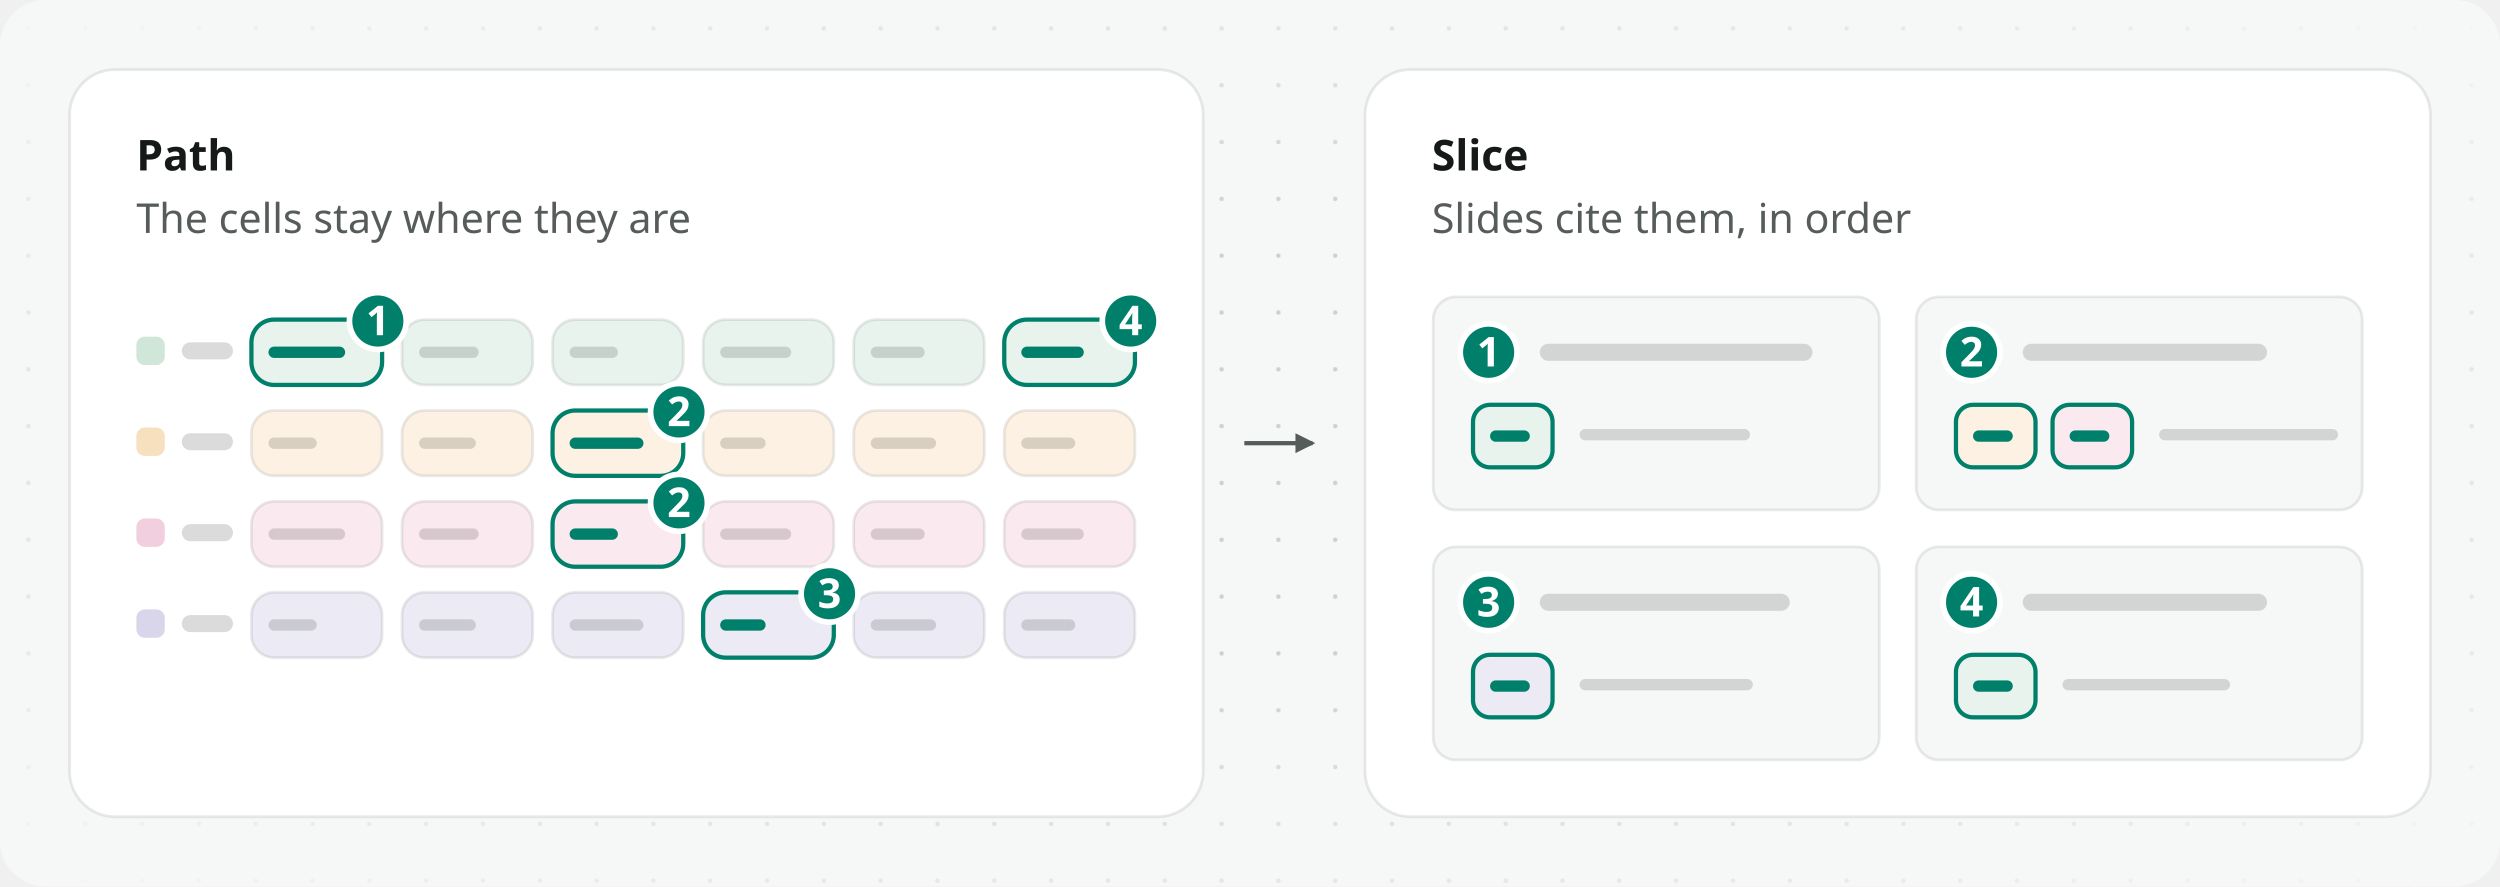
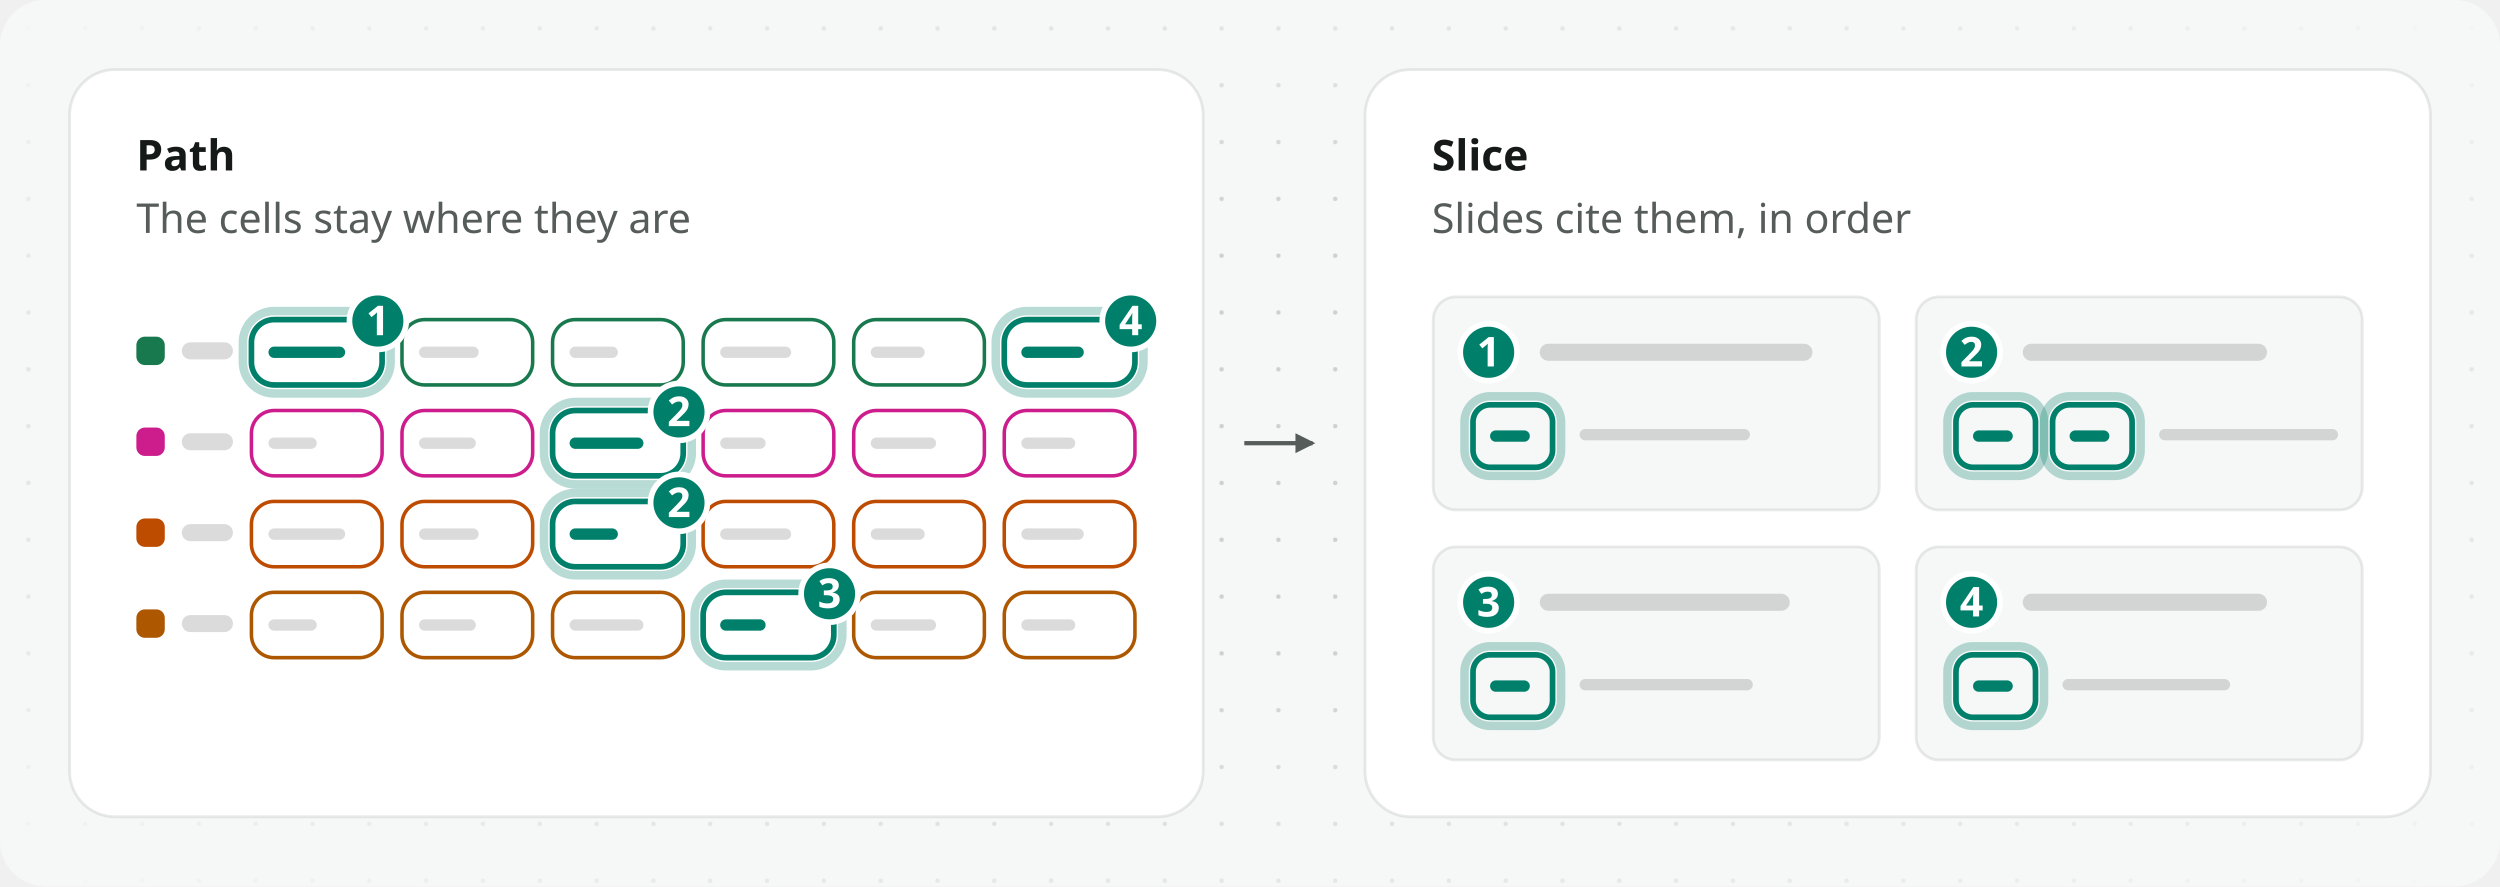
<svg xmlns="http://www.w3.org/2000/svg" viewBox="0 0 880 312" font-family="'Ubuntu Sans', system-ui, sans-serif">
  <style>
    .plate { fill: #f6f8f7; }
    .dot { fill: #151a18; fill-opacity: 0.17; }
    .card { fill: #ffffff; stroke: #151a18; stroke-opacity: 0.09; }
    .well { fill: #f6f8f7; stroke: #151a18; stroke-opacity: 0.09; }
    .well-focus { stroke: #00806a; stroke-opacity: 1; stroke-width: 1.5; }
    .title { font-size: 15px; font-weight: 600; fill: #151a18; }
    .label { font-size: 14.5px; fill: #565c5a; }
    .label-teal { font-size: 14.5px; font-weight: 600; fill: #00806a; }
    .strong { font-size: 14.5px; font-weight: 600; fill: #151a18; }
    .code { font-family: 'Ubuntu Sans Mono', ui-monospace, SFMono-Regular, Menlo, Consolas, monospace; font-size: 14.5px; fill: #565c5a; }
    .code-strong { font-family: 'Ubuntu Sans Mono', ui-monospace, SFMono-Regular, Menlo, Consolas, monospace; font-size: 14.5px; font-weight: 600; fill: #151a18; }
    .num { font-size: 14.5px; font-weight: 600; fill: #ffffff; }
    .axis { stroke: #151a18; stroke-opacity: 0.09; }
    .line { stroke: #565c5a; stroke-width: 1.25; }
    .flow { stroke: #565c5a; stroke-width: 1.5; fill: none; }
    .flow-head { fill: #565c5a; }
    .trace { stroke: #00806a; stroke-width: 1.5; fill: none; }
    .trace-head { fill: #00806a; }
    .zoom { stroke: #00806a; stroke-width: 1; stroke-opacity: 0.55; fill: none; }
    .skel { fill: #151a18; fill-opacity: 0.16; }
    .skel-teal { fill: #00806a; }
-     .cell { stroke: #151a18; stroke-opacity: 0.09; }
-     .cell-focus { stroke: #00806a; stroke-opacity: 1; stroke-width: 1.5; }
+     .cell, .cell-focus, .cell-focus-dash { fill: none; stroke-width: 1.25; }
    .hit { fill: #00806a; }
    .tick { fill: #565c5a; }
    .miss { fill: #151a18; fill-opacity: 0.16; }
    .badge { fill: #00806a; stroke: #ffffff; stroke-width: 2; }
    .faded { opacity: 0.4; }
-     .lane-c { fill: #e8f3ed; } .sq-c { fill: #cfe6d9; }
-     .lane-f { fill: #fdf1e3; } .sq-f { fill: #f6e0bd; }
-     .lane-b { fill: #fbe9f0; } .sq-b { fill: #f2cfdf; }
-     .lane-s { fill: #ecebf5; } .sq-s { fill: #d9d6ec; }
+     .lane-c { stroke: #18794e; } .sq-c { fill: #18794e; }
+     .lane-f { stroke: #cd1d8d; } .sq-f { fill: #cd1d8d; }
+     .lane-b { stroke: #bd4b00; } .sq-b { fill: #bd4b00; }
+     .lane-s { stroke: #ad5700; } .sq-s { fill: #ad5700; }
+     .cell-focus, .cell-focus-dash { stroke: #00806a; stroke-width: 2; }
+     .halo { fill: none; stroke: #00806a; stroke-opacity: 0.28; stroke-width: 3; }
  </style>
  <defs>
    <pattern id="grid" width="20" height="20" patternUnits="userSpaceOnUse">
      <circle class="dot" cx="10" cy="10" r="0.8" />
    </pattern>
    <radialGradient id="fade" cx="50%" cy="50%" r="70%">
      <stop offset="0.35" stop-color="#fff" />
      <stop offset="1" stop-color="#000" />
    </radialGradient>
    <mask id="fadeMask">
      <rect width="880" height="312" fill="url(#fade)" />
    </mask>
    <marker id="headMuted" markerWidth="8" markerHeight="8" refX="6" refY="4" orient="auto" markerUnits="userSpaceOnUse">
      <path class="flow-head" d="M0,0.5 L7,4 L0,7.5 Z" />
    </marker>
    <marker id="headTeal" markerWidth="8" markerHeight="8" refX="6" refY="4" orient="auto" markerUnits="userSpaceOnUse">
      <path class="trace-head" d="M0,0.5 L7,4 L0,7.5 Z" />
    </marker>
  </defs>
  <rect class="plate" width="880" height="312" rx="16" />
  <rect width="880" height="312" rx="16" fill="url(#grid)" mask="url(#fadeMask)" />
  <rect class="card" x="24.5" y="24.5" width="399" height="263" rx="16" />
  <text class="title" x="48" y="60">Path</text>
  <text class="label" x="48" y="82">The cells stay where they are</text>
  <rect class="sq-c" x="48" y="118.5" width="10" height="10" rx="3" />
  <rect class="skel" x="64" y="120.5" width="18" height="6" rx="3" />
+   <rect class="halo" x="85.5" y="109.5" width="52" height="29" rx="11" />
  <rect class="lane-c cell-focus" x="88.5" y="112.5" width="46" height="23" rx="8" />
  <rect class="skel-teal" x="94.5" y="122" width="27" height="4" rx="2" />
  <rect class="lane-c cell" x="141.5" y="112.5" width="46" height="23" rx="8" />
  <rect class="skel" x="147.5" y="122" width="21" height="4" rx="2" />
  <rect class="lane-c cell" x="194.5" y="112.5" width="46" height="23" rx="8" />
  <rect class="skel" x="200.5" y="122" width="17" height="4" rx="2" />
  <rect class="lane-c cell" x="247.5" y="112.5" width="46" height="23" rx="8" />
  <rect class="skel" x="253.5" y="122" width="25" height="4" rx="2" />
  <rect class="lane-c cell" x="300.5" y="112.5" width="46" height="23" rx="8" />
  <rect class="skel" x="306.5" y="122" width="19" height="4" rx="2" />
+   <rect class="halo" x="350.5" y="109.5" width="52" height="29" rx="11" />
  <rect class="lane-c cell-focus" x="353.5" y="112.5" width="46" height="23" rx="8" />
  <rect class="skel-teal" x="359.5" y="122" width="22" height="4" rx="2" />
  <rect class="sq-f" x="48" y="150.5" width="10" height="10" rx="3" />
  <rect class="skel" x="64" y="152.5" width="18" height="6" rx="3" />
  <rect class="lane-f cell" x="88.5" y="144.5" width="46" height="23" rx="8" />
  <rect class="skel" x="94.5" y="154" width="17" height="4" rx="2" />
  <rect class="lane-f cell" x="141.5" y="144.5" width="46" height="23" rx="8" />
  <rect class="skel" x="147.5" y="154" width="20" height="4" rx="2" />
+   <rect class="halo" x="191.5" y="141.5" width="52" height="29" rx="11" />
  <rect class="lane-f cell-focus" x="194.5" y="144.5" width="46" height="23" rx="8" />
  <rect class="skel-teal" x="200.5" y="154" width="26" height="4" rx="2" />
  <rect class="lane-f cell" x="247.5" y="144.5" width="46" height="23" rx="8" />
  <rect class="skel" x="253.5" y="154" width="16" height="4" rx="2" />
  <rect class="lane-f cell" x="300.5" y="144.5" width="46" height="23" rx="8" />
  <rect class="skel" x="306.5" y="154" width="23" height="4" rx="2" />
  <rect class="lane-f cell" x="353.5" y="144.5" width="46" height="23" rx="8" />
  <rect class="skel" x="359.5" y="154" width="19" height="4" rx="2" />
  <rect class="sq-b" x="48" y="182.5" width="10" height="10" rx="3" />
  <rect class="skel" x="64" y="184.5" width="18" height="6" rx="3" />
  <rect class="lane-b cell" x="88.5" y="176.5" width="46" height="23" rx="8" />
  <rect class="skel" x="94.5" y="186" width="27" height="4" rx="2" />
  <rect class="lane-b cell" x="141.5" y="176.5" width="46" height="23" rx="8" />
  <rect class="skel" x="147.5" y="186" width="21" height="4" rx="2" />
+   <rect class="halo" x="191.5" y="173.5" width="52" height="29" rx="11" />
  <rect class="lane-b cell-focus" x="194.5" y="176.5" width="46" height="23" rx="8" />
  <rect class="skel-teal" x="200.5" y="186" width="17" height="4" rx="2" />
  <rect class="lane-b cell" x="247.5" y="176.5" width="46" height="23" rx="8" />
  <rect class="skel" x="253.5" y="186" width="25" height="4" rx="2" />
  <rect class="lane-b cell" x="300.5" y="176.5" width="46" height="23" rx="8" />
  <rect class="skel" x="306.5" y="186" width="19" height="4" rx="2" />
  <rect class="lane-b cell" x="353.5" y="176.5" width="46" height="23" rx="8" />
  <rect class="skel" x="359.5" y="186" width="22" height="4" rx="2" />
  <rect class="sq-s" x="48" y="214.5" width="10" height="10" rx="3" />
  <rect class="skel" x="64" y="216.5" width="18" height="6" rx="3" />
  <rect class="lane-s cell" x="88.5" y="208.5" width="46" height="23" rx="8" />
  <rect class="skel" x="94.5" y="218" width="17" height="4" rx="2" />
  <rect class="lane-s cell" x="141.5" y="208.5" width="46" height="23" rx="8" />
  <rect class="skel" x="147.5" y="218" width="20" height="4" rx="2" />
  <rect class="lane-s cell" x="194.5" y="208.5" width="46" height="23" rx="8" />
  <rect class="skel" x="200.5" y="218" width="26" height="4" rx="2" />
+   <rect class="halo" x="244.5" y="205.5" width="52" height="29" rx="11" />
  <rect class="lane-s cell-focus" x="247.5" y="208.5" width="46" height="23" rx="8" />
  <rect class="skel-teal" x="253.5" y="218" width="16" height="4" rx="2" />
  <rect class="lane-s cell" x="300.5" y="208.5" width="46" height="23" rx="8" />
  <rect class="skel" x="306.5" y="218" width="23" height="4" rx="2" />
  <rect class="lane-s cell" x="353.5" y="208.5" width="46" height="23" rx="8" />
  <rect class="skel" x="359.5" y="218" width="19" height="4" rx="2" />
  <circle class="badge" cx="133" cy="113" r="10" />
  <text class="num" x="133" y="118" text-anchor="middle">1</text>
  <circle class="badge" cx="239" cy="145" r="10" />
  <text class="num" x="239" y="150" text-anchor="middle">2</text>
  <circle class="badge" cx="239" cy="177" r="10" />
  <text class="num" x="239" y="182" text-anchor="middle">2</text>
  <circle class="badge" cx="292" cy="209" r="10" />
  <text class="num" x="292" y="214" text-anchor="middle">3</text>
  <circle class="badge" cx="398" cy="113" r="10" />
  <text class="num" x="398" y="118" text-anchor="middle">4</text>
  <path class="flow" d="M438,156 H462" marker-end="url(#headMuted)" />
  <rect class="card" x="480.5" y="24.5" width="375" height="263" rx="16" />
  <text class="title" x="504" y="60">Slice</text>
  <text class="label" x="504" y="82">Slides cite them, in order</text>
  <rect class="well" x="504.5" y="104.5" width="157" height="75" rx="8" />
  <circle class="badge" cx="524" cy="124" r="10" />
  <text class="num" x="524" y="129" text-anchor="middle">1</text>
  <rect class="skel" x="542" y="121" width="96" height="6" rx="3" />
+   <rect class="halo" x="515.5" y="139.5" width="34" height="28" rx="9" />
  <rect class="lane-c cell-focus" x="518.5" y="142.5" width="28" height="22" rx="6" />
  <rect class="skel-teal" x="524.5" y="151.5" width="14" height="4" rx="2" />
  <rect class="skel" x="556" y="151" width="60" height="4" rx="2" />
  <rect class="well" x="674.5" y="104.5" width="157" height="75" rx="8" />
  <circle class="badge" cx="694" cy="124" r="10" />
  <text class="num" x="694" y="129" text-anchor="middle">2</text>
  <rect class="skel" x="712" y="121" width="86" height="6" rx="3" />
+   <rect class="halo" x="685.5" y="139.5" width="34" height="28" rx="9" />
  <rect class="lane-f cell-focus" x="688.5" y="142.5" width="28" height="22" rx="6" />
  <rect class="skel-teal" x="694.5" y="151.5" width="14" height="4" rx="2" />
+   <rect class="halo" x="719.5" y="139.5" width="34" height="28" rx="9" />
  <rect class="lane-b cell-focus" x="722.5" y="142.5" width="28" height="22" rx="6" />
  <rect class="skel-teal" x="728.5" y="151.5" width="14" height="4" rx="2" />
  <rect class="skel" x="760" y="151" width="63" height="4" rx="2" />
  <rect class="well" x="504.5" y="192.5" width="157" height="75" rx="8" />
  <circle class="badge" cx="524" cy="212" r="10" />
  <text class="num" x="524" y="217" text-anchor="middle">3</text>
  <rect class="skel" x="542" y="209" width="88" height="6" rx="3" />
+   <rect class="halo" x="515.5" y="227.5" width="34" height="28" rx="9" />
  <rect class="lane-s cell-focus" x="518.5" y="230.5" width="28" height="22" rx="6" />
  <rect class="skel-teal" x="524.5" y="239.5" width="14" height="4" rx="2" />
  <rect class="skel" x="556" y="239" width="61" height="4" rx="2" />
  <rect class="well" x="674.5" y="192.5" width="157" height="75" rx="8" />
  <circle class="badge" cx="694" cy="212" r="10" />
  <text class="num" x="694" y="217" text-anchor="middle">4</text>
  <rect class="skel" x="712" y="209" width="86" height="6" rx="3" />
+   <rect class="halo" x="685.5" y="227.5" width="34" height="28" rx="9" />
  <rect class="lane-c cell-focus" x="688.5" y="230.5" width="28" height="22" rx="6" />
  <rect class="skel-teal" x="694.5" y="239.5" width="14" height="4" rx="2" />
  <rect class="skel" x="726" y="239" width="59" height="4" rx="2" />
</svg>
